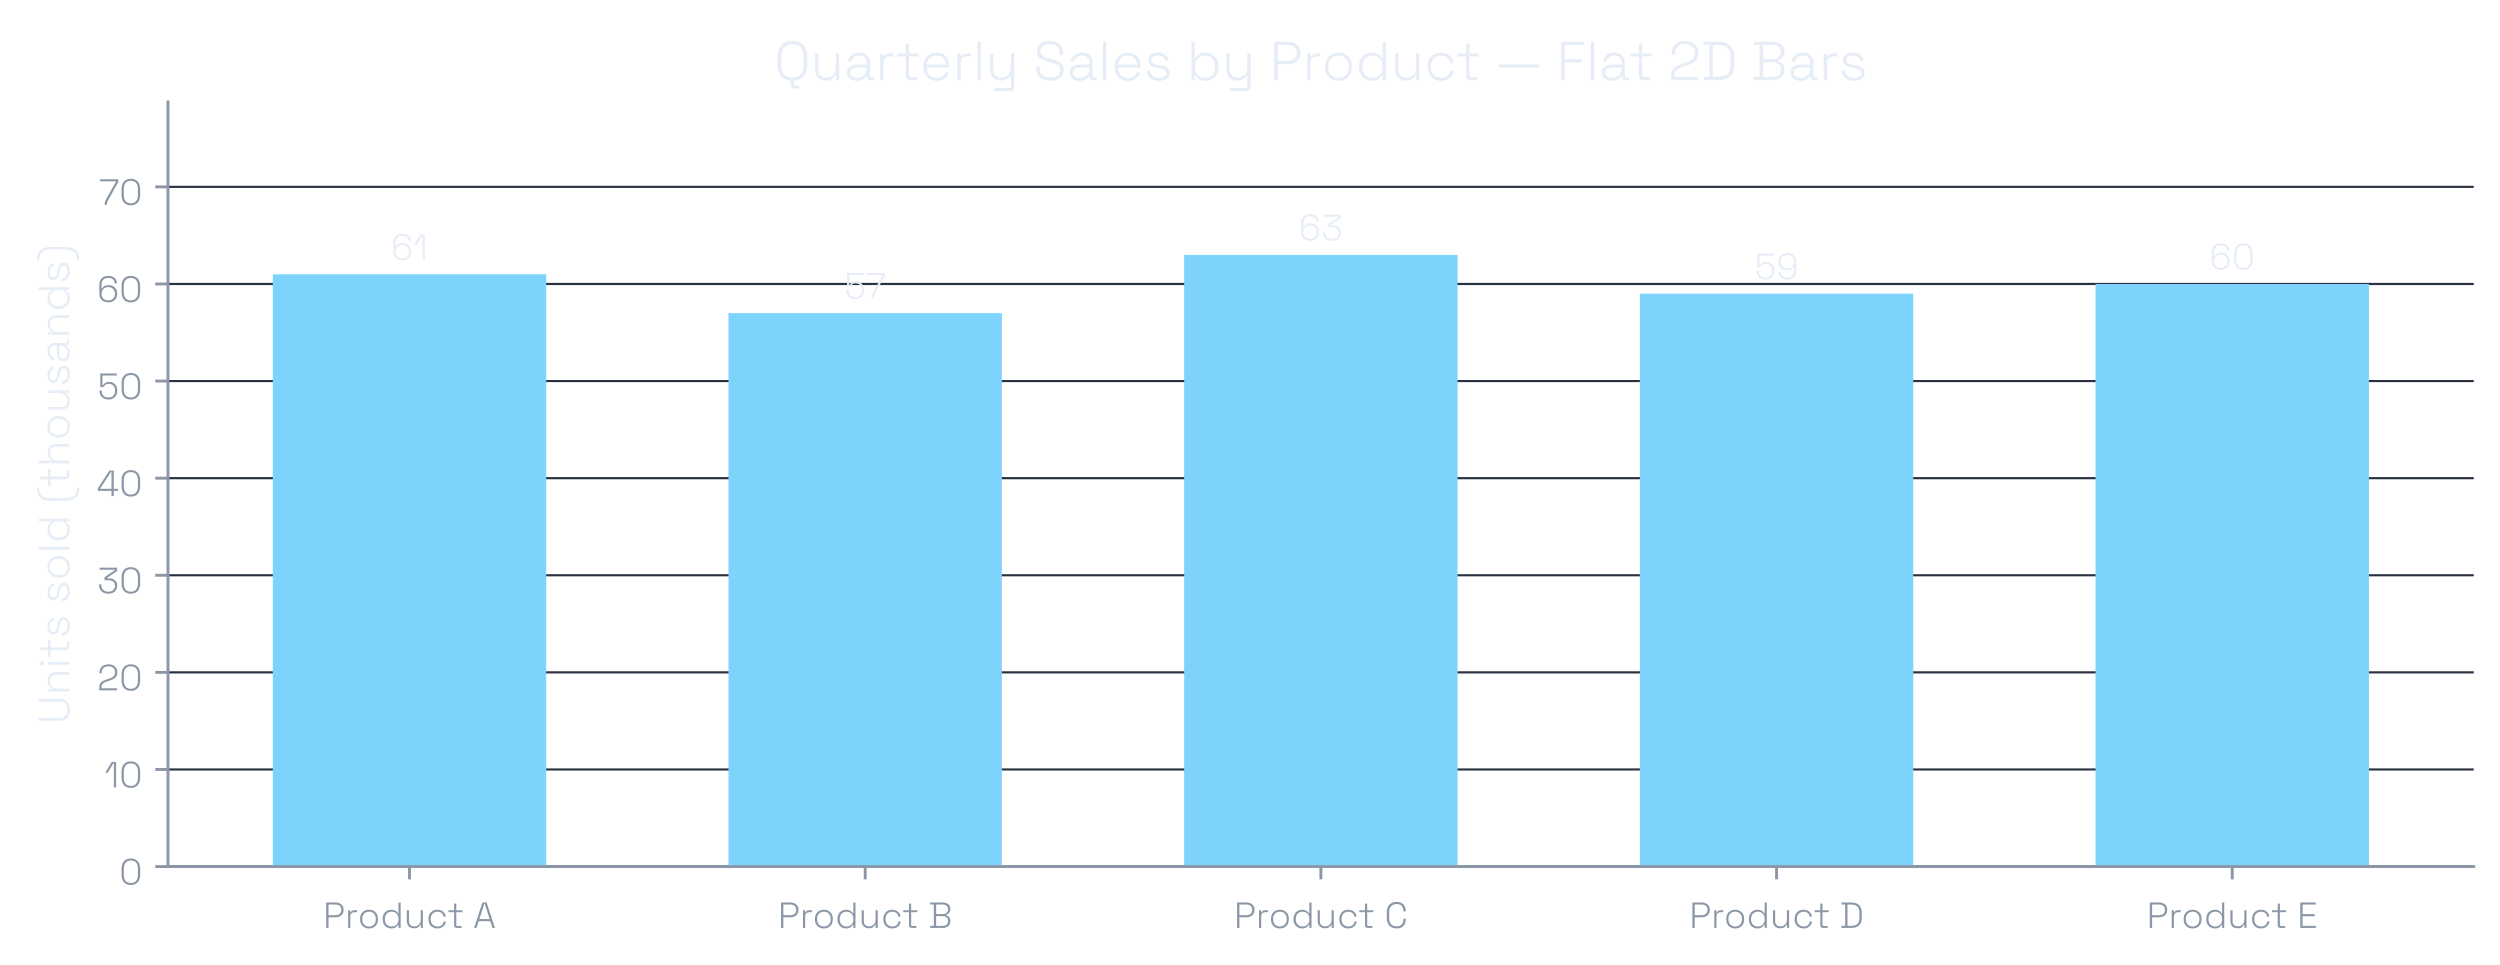
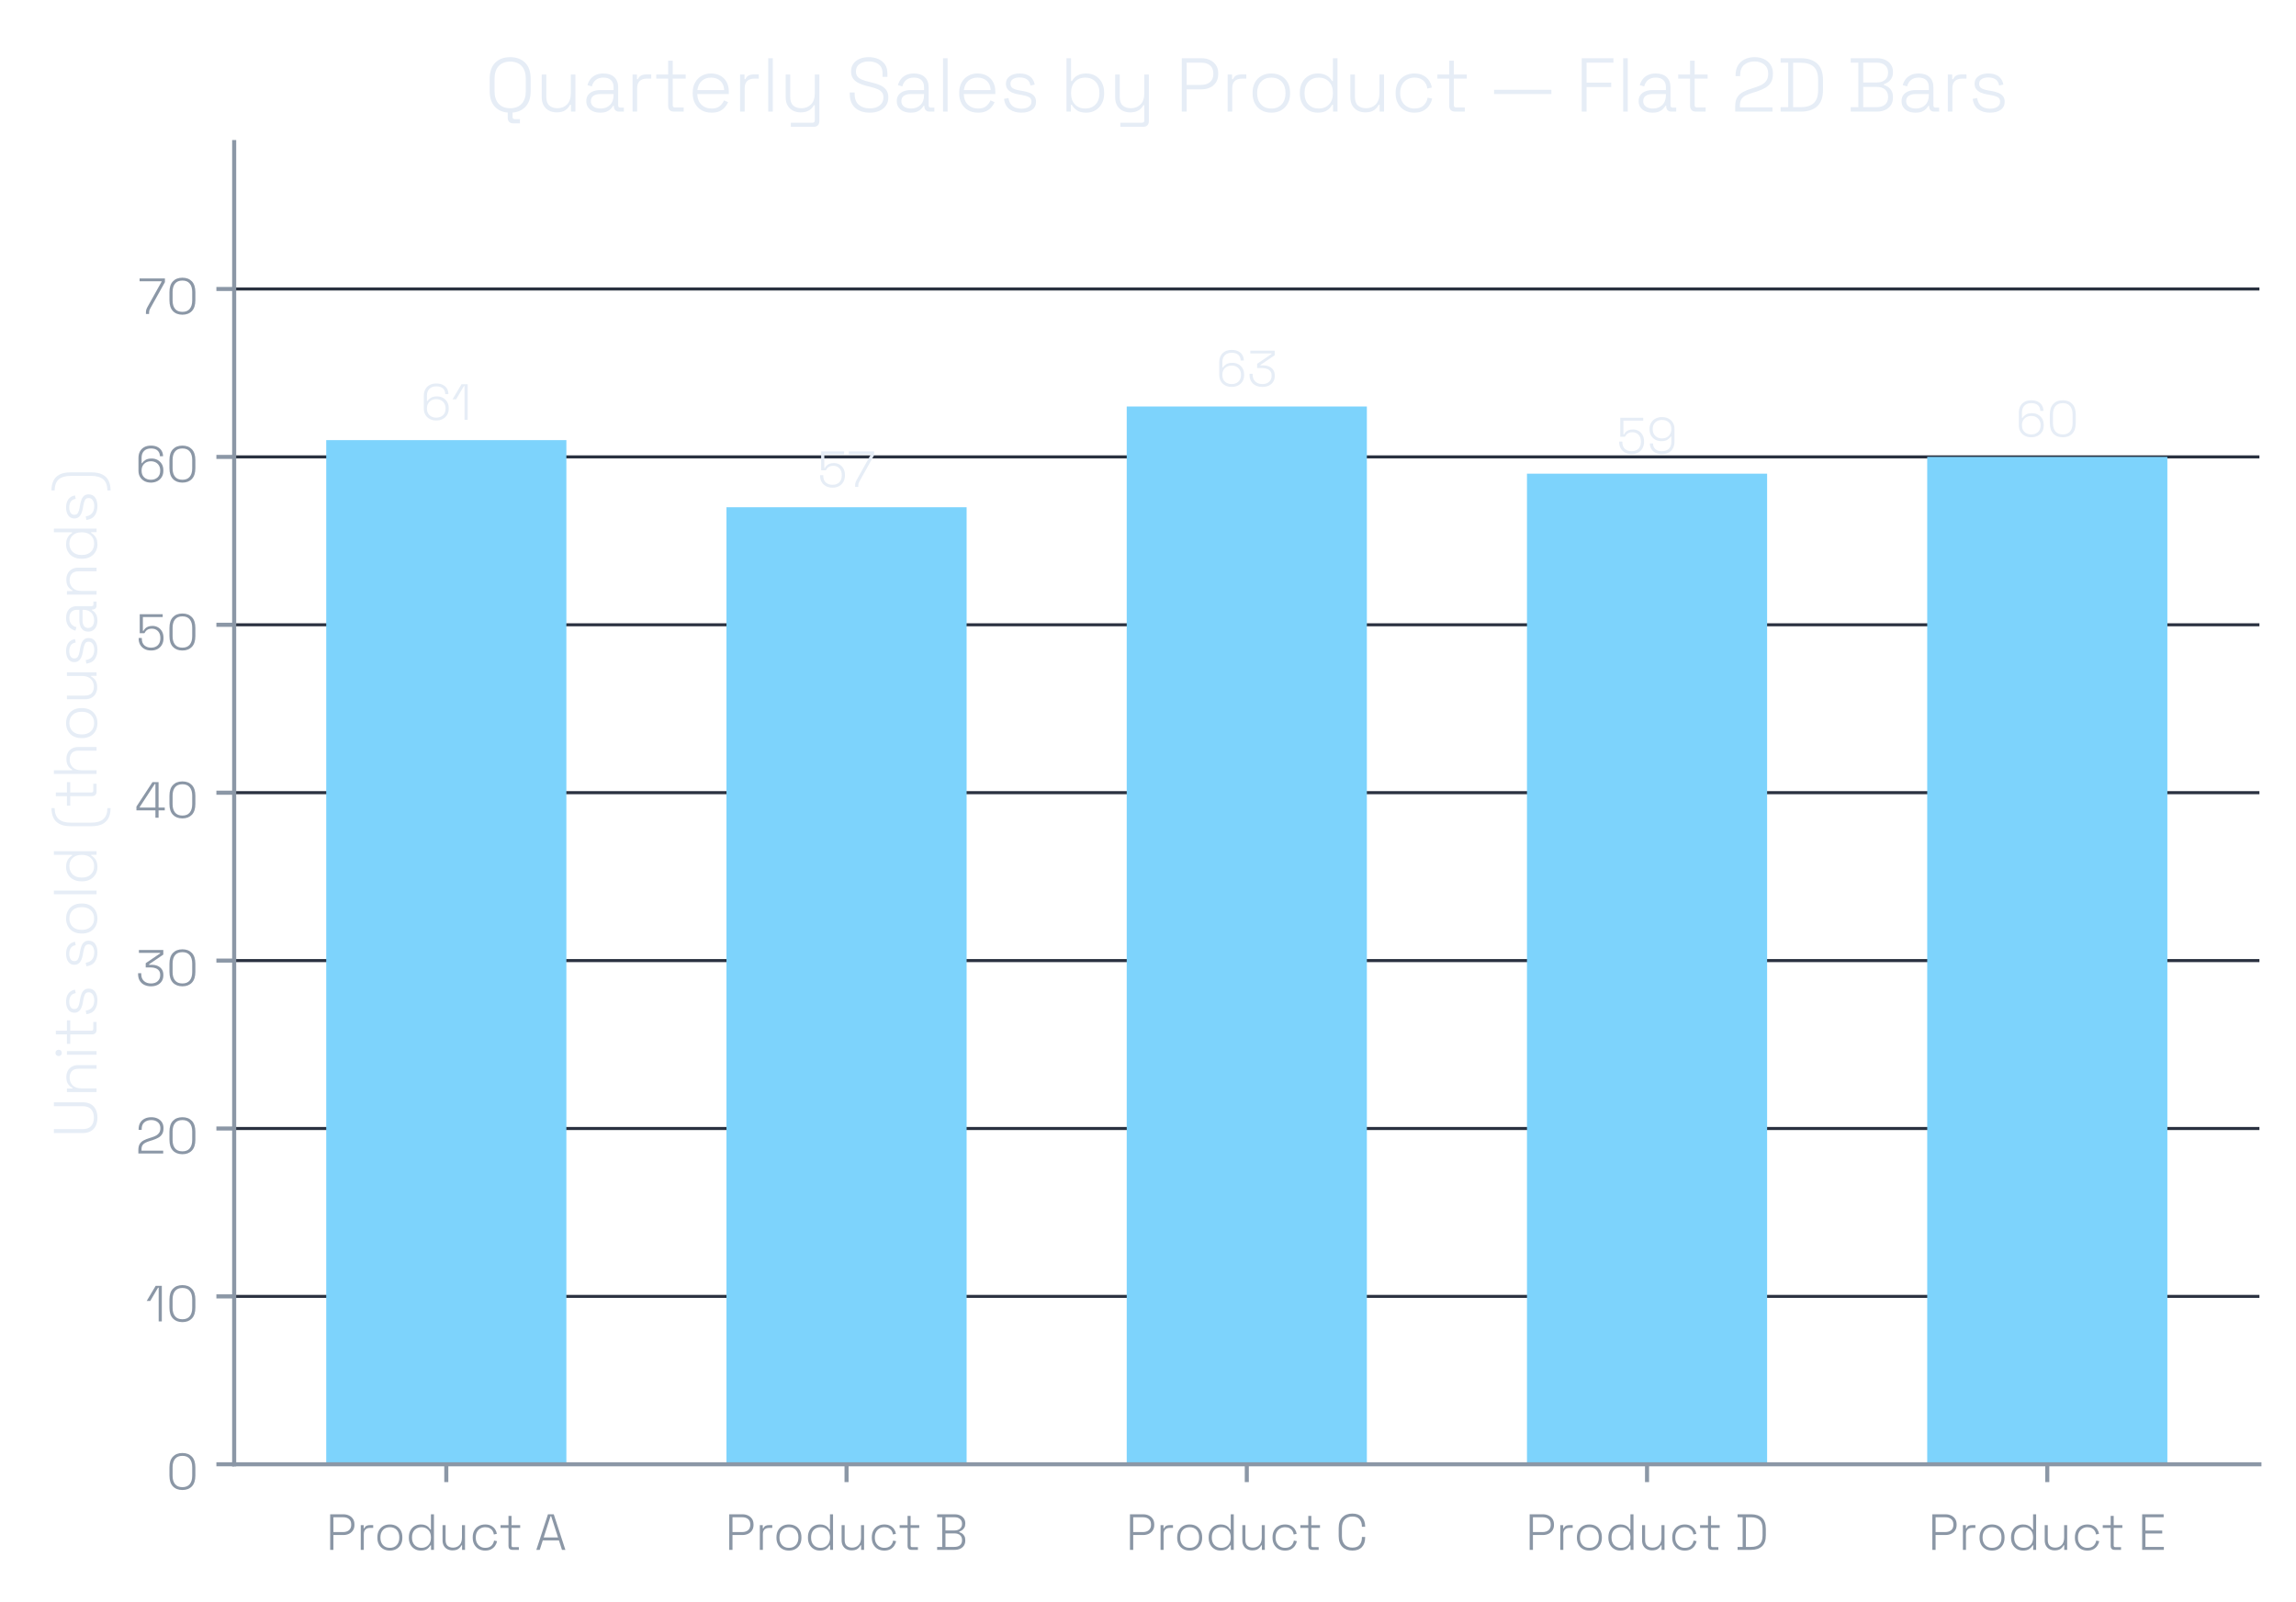
- <svg xmlns="http://www.w3.org/2000/svg" xmlns:xlink="http://www.w3.org/1999/xlink" width="685.92pt" height="264.72pt" viewBox="0 0 685.92 264.72" version="1.1">
+ <svg xmlns="http://www.w3.org/2000/svg" xmlns:xlink="http://www.w3.org/1999/xlink" width="451.92pt" height="315.12pt" viewBox="0 0 451.92 315.12" version="1.1">
  <defs>
    <style type="text/css">*{stroke-linejoin: round; stroke-linecap: butt}</style>
  </defs>
  <g id="figure_1">
    <g id="patch_1">
-       <path d="M 0 264.72  L 685.92 264.72  L 685.92 0  L 0 0  L 0 264.72  z " style="fill: none" />
+       <path d="M 0 315.12  L 451.92 315.12  L 451.92 0  L 0 0  L 0 315.12  z " style="fill: none" />
    </g>
    <g id="axes_1">
      <g id="patch_2">
-         <path d="M 46.092 237.76  L 678.72 237.76  L 678.72 27.96  L 46.092 27.96  L 46.092 237.76  z " style="fill: none" />
+         <path d="M 46.092 288.16  L 444.72 288.16  L 444.72 27.96  L 46.092 27.96  L 46.092 288.16  z " style="fill: none" />
      </g>
      <g id="matplotlib.axis_1">
        <g id="xtick_1">
          <g id="line2d_1">
            <defs>
              <path id="madc9e67ae6" d="M 0 0  L 0 3.5  " style="stroke: #8b97a6; stroke-width: 0.8" />
            </defs>
            <g>
-               <use xlink:href="#madc9e67ae6" x="112.355" y="237.76" style="fill: #8b97a6; stroke: #8b97a6; stroke-width: 0.8" />
+               <use xlink:href="#madc9e67ae6" x="87.845" y="288.16" style="fill: #8b97a6; stroke: #8b97a6; stroke-width: 0.8" />
            </g>
          </g>
          <g id="text_1">
-             <g style="fill: #8b97a6" transform="translate(88.63555 254.5995) scale(0.1 -0.1)">
+             <g style="fill: #8b97a6" transform="translate(64.12566 304.9995) scale(0.1 -0.1)">
              <defs>
                <path id="SpaceGrotesk-Light-13" d="M 550 0  L 550 4480  L 2208 4480  Q 2605 4480 2921 4329  Q 3238 4179 3424 3897  Q 3610 3616 3610 3213  L 3610 3136  Q 3610 2733 3421 2448  Q 3232 2163 2915 2016  Q 2598 1869 2208 1869  L 960 1869  L 960 0  L 550 0  z M 960 2240  L 2163 2240  Q 2643 2240 2921 2477  Q 3200 2714 3200 3142  L 3200 3206  Q 3200 3642 2928 3875  Q 2656 4109 2163 4109  L 960 4109  L 960 2240  z " transform="scale(0.015625)" />
                <path id="SpaceGrotesk-Light-2f" d="M 563 0  L 563 3110  L 934 3110  L 934 2720  L 1011 2720  Q 1101 2931 1277 3027  Q 1453 3123 1766 3123  L 2131 3123  L 2131 2765  L 1722 2765  Q 1370 2765 1158 2566  Q 947 2368 947 1946  L 947 0  L 563 0  z " transform="scale(0.015625)" />
                <path id="SpaceGrotesk-Light-2c" d="M 1984 -90  Q 1510 -90 1155 112  Q 800 314 605 675  Q 410 1037 410 1517  L 410 1594  Q 410 2074 605 2435  Q 800 2797 1155 2998  Q 1510 3200 1984 3200  Q 2458 3200 2813 2998  Q 3168 2797 3363 2435  Q 3558 2074 3558 1594  L 3558 1517  Q 3558 1037 3363 675  Q 3168 314 2813 112  Q 2458 -90 1984 -90  z M 1984 256  Q 2534 256 2854 605  Q 3174 954 3174 1530  L 3174 1581  Q 3174 2157 2854 2505  Q 2534 2854 1984 2854  Q 1440 2854 1117 2505  Q 794 2157 794 1581  L 794 1530  Q 794 954 1117 605  Q 1440 256 1984 256  z " transform="scale(0.015625)" />
                <path id="SpaceGrotesk-Light-21" d="M 1907 -90  Q 1491 -90 1152 105  Q 813 301 611 662  Q 410 1024 410 1517  L 410 1594  Q 410 2086 608 2448  Q 806 2810 1148 3005  Q 1491 3200 1907 3200  Q 2253 3200 2489 3107  Q 2726 3014 2876 2870  Q 3027 2726 3110 2566  L 3187 2566  L 3187 4480  L 3571 4480  L 3571 0  L 3200 0  L 3200 570  L 3123 570  Q 2989 314 2704 112  Q 2419 -90 1907 -90  z M 1997 256  Q 2528 256 2857 595  Q 3187 934 3187 1530  L 3187 1581  Q 3187 2176 2857 2515  Q 2528 2854 1997 2854  Q 1472 2854 1139 2515  Q 806 2176 806 1581  L 806 1530  Q 806 934 1139 595  Q 1472 256 1997 256  z " transform="scale(0.015625)" />
                <path id="SpaceGrotesk-Light-32" d="M 1760 -64  Q 1427 -64 1142 77  Q 858 218 688 502  Q 518 787 518 1216  L 518 3110  L 902 3110  L 902 1242  Q 902 736 1158 509  Q 1414 282 1843 282  Q 2323 282 2643 598  Q 2963 915 2963 1555  L 2963 3110  L 3347 3110  L 3347 0  L 2976 0  L 2976 576  L 2899 576  Q 2784 326 2521 131  Q 2259 -64 1760 -64  z " transform="scale(0.015625)" />
                <path id="SpaceGrotesk-Light-20" d="M 1984 -90  Q 1530 -90 1174 105  Q 819 301 614 665  Q 410 1030 410 1523  L 410 1587  Q 410 2086 614 2448  Q 819 2810 1174 3005  Q 1530 3200 1984 3200  Q 2432 3200 2742 3030  Q 3053 2861 3229 2589  Q 3405 2317 3450 2016  L 3072 1939  Q 3040 2189 2912 2397  Q 2784 2605 2553 2729  Q 2323 2854 1984 2854  Q 1645 2854 1376 2697  Q 1107 2541 950 2256  Q 794 1971 794 1581  L 794 1530  Q 794 1139 950 854  Q 1107 570 1376 413  Q 1645 256 1984 256  Q 2496 256 2765 521  Q 3034 787 3098 1171  L 3475 1094  Q 3418 794 3235 522  Q 3053 250 2742 80  Q 2432 -90 1984 -90  z " transform="scale(0.015625)" />
                <path id="SpaceGrotesk-Light-31" d="M 1690 0  Q 1440 0 1315 128  Q 1190 256 1190 486  L 1190 2765  L 192 2765  L 192 3110  L 1190 3110  L 1190 4275  L 1574 4275  L 1574 3110  L 2662 3110  L 2662 2765  L 1574 2765  L 1574 538  Q 1574 346 1766 346  L 2496 346  L 2496 0  L 1690 0  z " transform="scale(0.015625)" />
                <path id="SpaceGrotesk-Light-3" transform="scale(0.015625)" />
                <path id="SpaceGrotesk-Light-4" d="M 179 0  L 1645 4480  L 2374 4480  L 3840 0  L 3411 0  L 3027 1190  L 992 1190  L 608 0  L 179 0  z M 1107 1562  L 2912 1562  L 2048 4237  L 1971 4237  L 1107 1562  z " transform="scale(0.015625)" />
              </defs>
              <use xlink:href="#SpaceGrotesk-Light-13" />
              <use xlink:href="#SpaceGrotesk-Light-2f" transform="translate(60 0)" />
              <use xlink:href="#SpaceGrotesk-Light-2c" transform="translate(95.10938 0)" />
              <use xlink:href="#SpaceGrotesk-Light-21" transform="translate(157.1094 0)" />
              <use xlink:href="#SpaceGrotesk-Light-32" transform="translate(221.7031 0)" />
              <use xlink:href="#SpaceGrotesk-Light-20" transform="translate(282.7969 0)" />
              <use xlink:href="#SpaceGrotesk-Light-31" transform="translate(341 0)" />
              <use xlink:href="#SpaceGrotesk-Light-3" transform="translate(387.2031 0)" />
              <use xlink:href="#SpaceGrotesk-Light-4" transform="translate(411.5938 0)" />
            </g>
          </g>
        </g>
        <g id="xtick_2">
          <g id="line2d_2">
            <g>
-               <use xlink:href="#madc9e67ae6" x="237.38" y="237.76" style="fill: #8b97a6; stroke: #8b97a6; stroke-width: 0.8" />
+               <use xlink:href="#madc9e67ae6" x="166.625" y="288.16" style="fill: #8b97a6; stroke: #8b97a6; stroke-width: 0.8" />
            </g>
          </g>
          <g id="text_2">
-             <g style="fill: #8b97a6" transform="translate(213.4303 254.5995) scale(0.1 -0.1)">
+             <g style="fill: #8b97a6" transform="translate(142.6754 304.9995) scale(0.1 -0.1)">
              <defs>
                <path id="SpaceGrotesk-Light-5" d="M 307 0  L 307 371  L 947 371  L 947 4109  L 307 4109  L 307 4480  L 2528 4480  Q 2912 4480 3213 4339  Q 3514 4198 3683 3945  Q 3853 3693 3853 3360  L 3853 3309  Q 3853 2995 3731 2790  Q 3610 2586 3437 2470  Q 3264 2355 3098 2304  L 3098 2227  Q 3264 2189 3440 2070  Q 3616 1952 3734 1747  Q 3853 1542 3853 1229  L 3853 1165  Q 3853 800 3677 537  Q 3501 275 3197 137  Q 2893 0 2509 0  L 307 0  z M 1357 371  L 2470 371  Q 2950 371 3196 595  Q 3443 819 3443 1197  L 3443 1248  Q 3443 1626 3196 1850  Q 2950 2074 2470 2074  L 1357 2074  L 1357 371  z M 1357 2445  L 2496 2445  Q 2938 2445 3190 2665  Q 3443 2886 3443 3245  L 3443 3309  Q 3443 3667 3190 3888  Q 2938 4109 2496 4109  L 1357 4109  L 1357 2445  z " transform="scale(0.015625)" />
              </defs>
              <use xlink:href="#SpaceGrotesk-Light-13" />
              <use xlink:href="#SpaceGrotesk-Light-2f" transform="translate(60 0)" />
              <use xlink:href="#SpaceGrotesk-Light-2c" transform="translate(95.10938 0)" />
              <use xlink:href="#SpaceGrotesk-Light-21" transform="translate(157.1094 0)" />
              <use xlink:href="#SpaceGrotesk-Light-32" transform="translate(221.7031 0)" />
              <use xlink:href="#SpaceGrotesk-Light-20" transform="translate(282.7969 0)" />
              <use xlink:href="#SpaceGrotesk-Light-31" transform="translate(341 0)" />
              <use xlink:href="#SpaceGrotesk-Light-3" transform="translate(387.2031 0)" />
              <use xlink:href="#SpaceGrotesk-Light-5" transform="translate(413 0)" />
            </g>
          </g>
        </g>
        <g id="xtick_3">
          <g id="line2d_3">
            <g>
-               <use xlink:href="#madc9e67ae6" x="362.406" y="237.76" style="fill: #8b97a6; stroke: #8b97a6; stroke-width: 0.8" />
+               <use xlink:href="#madc9e67ae6" x="245.406" y="288.16" style="fill: #8b97a6; stroke: #8b97a6; stroke-width: 0.8" />
            </g>
          </g>
          <g id="text_3">
-             <g style="fill: #8b97a6" transform="translate(338.5509 254.5995) scale(0.1 -0.1)">
+             <g style="fill: #8b97a6" transform="translate(221.5509 304.9995) scale(0.1 -0.1)">
              <defs>
                <path id="SpaceGrotesk-Light-6" d="M 2138 -90  Q 1350 -90 880 374  Q 410 838 410 1734  L 410 2746  Q 410 3642 880 4106  Q 1350 4570 2138 4570  Q 2918 4570 3331 4131  Q 3744 3693 3744 2938  L 3744 2906  L 3334 2906  L 3334 2950  Q 3334 3501 3043 3849  Q 2752 4198 2138 4198  Q 1517 4198 1168 3820  Q 819 3443 819 2758  L 819 1722  Q 819 1037 1168 659  Q 1517 282 2138 282  Q 2752 282 3043 630  Q 3334 979 3334 1530  L 3334 1626  L 3744 1626  L 3744 1542  Q 3744 787 3331 348  Q 2918 -90 2138 -90  z " transform="scale(0.015625)" />
              </defs>
              <use xlink:href="#SpaceGrotesk-Light-13" />
              <use xlink:href="#SpaceGrotesk-Light-2f" transform="translate(60 0)" />
              <use xlink:href="#SpaceGrotesk-Light-2c" transform="translate(95.10938 0)" />
              <use xlink:href="#SpaceGrotesk-Light-21" transform="translate(157.1094 0)" />
              <use xlink:href="#SpaceGrotesk-Light-32" transform="translate(221.7031 0)" />
              <use xlink:href="#SpaceGrotesk-Light-20" transform="translate(282.7969 0)" />
              <use xlink:href="#SpaceGrotesk-Light-31" transform="translate(341 0)" />
              <use xlink:href="#SpaceGrotesk-Light-3" transform="translate(387.2031 0)" />
              <use xlink:href="#SpaceGrotesk-Light-6" transform="translate(413 0)" />
            </g>
          </g>
        </g>
        <g id="xtick_4">
          <g id="line2d_4">
            <g>
-               <use xlink:href="#madc9e67ae6" x="487.431" y="237.76" style="fill: #8b97a6; stroke: #8b97a6; stroke-width: 0.8" />
+               <use xlink:href="#madc9e67ae6" x="324.186" y="288.16" style="fill: #8b97a6; stroke: #8b97a6; stroke-width: 0.8" />
            </g>
          </g>
          <g id="text_4">
-             <g style="fill: #8b97a6" transform="translate(463.4707 254.5995) scale(0.1 -0.1)">
+             <g style="fill: #8b97a6" transform="translate(300.2257 304.9995) scale(0.1 -0.1)">
              <defs>
                <path id="SpaceGrotesk-Light-7" d="M 307 0  L 307 371  L 947 371  L 947 4109  L 307 4109  L 307 4480  L 2010 4480  Q 2886 4480 3376 4035  Q 3866 3590 3866 2650  L 3866 1824  Q 3866 883 3376 441  Q 2886 0 2010 0  L 307 0  z M 1357 371  L 2010 371  Q 2714 371 3085 710  Q 3456 1050 3456 1805  L 3456 2669  Q 3456 3430 3085 3766  Q 2714 4102 2010 4102  L 1357 4102  L 1357 371  z " transform="scale(0.015625)" />
              </defs>
              <use xlink:href="#SpaceGrotesk-Light-13" />
              <use xlink:href="#SpaceGrotesk-Light-2f" transform="translate(60 0)" />
              <use xlink:href="#SpaceGrotesk-Light-2c" transform="translate(95.10938 0)" />
              <use xlink:href="#SpaceGrotesk-Light-21" transform="translate(157.1094 0)" />
              <use xlink:href="#SpaceGrotesk-Light-32" transform="translate(221.7031 0)" />
              <use xlink:href="#SpaceGrotesk-Light-20" transform="translate(282.7969 0)" />
              <use xlink:href="#SpaceGrotesk-Light-31" transform="translate(341 0)" />
              <use xlink:href="#SpaceGrotesk-Light-3" transform="translate(387.2031 0)" />
              <use xlink:href="#SpaceGrotesk-Light-7" transform="translate(413 0)" />
            </g>
          </g>
        </g>
        <g id="xtick_5">
          <g id="line2d_5">
            <g>
-               <use xlink:href="#madc9e67ae6" x="612.456" y="237.76" style="fill: #8b97a6; stroke: #8b97a6; stroke-width: 0.8" />
+               <use xlink:href="#madc9e67ae6" x="402.966" y="288.16" style="fill: #8b97a6; stroke: #8b97a6; stroke-width: 0.8" />
            </g>
          </g>
          <g id="text_5">
-             <g style="fill: #8b97a6" transform="translate(588.971 254.5995) scale(0.1 -0.1)">
+             <g style="fill: #8b97a6" transform="translate(379.4809 304.9995) scale(0.1 -0.1)">
              <defs>
                <path id="SpaceGrotesk-Light-8" d="M 550 0  L 550 4480  L 3258 4480  L 3258 4109  L 960 4109  L 960 2432  L 3078 2432  L 3078 2061  L 960 2061  L 960 371  L 3283 371  L 3283 0  L 550 0  z " transform="scale(0.015625)" />
              </defs>
              <use xlink:href="#SpaceGrotesk-Light-13" />
              <use xlink:href="#SpaceGrotesk-Light-2f" transform="translate(60 0)" />
              <use xlink:href="#SpaceGrotesk-Light-2c" transform="translate(95.10938 0)" />
              <use xlink:href="#SpaceGrotesk-Light-21" transform="translate(157.1094 0)" />
              <use xlink:href="#SpaceGrotesk-Light-32" transform="translate(221.7031 0)" />
              <use xlink:href="#SpaceGrotesk-Light-20" transform="translate(282.7969 0)" />
              <use xlink:href="#SpaceGrotesk-Light-31" transform="translate(341 0)" />
              <use xlink:href="#SpaceGrotesk-Light-3" transform="translate(387.2031 0)" />
              <use xlink:href="#SpaceGrotesk-Light-8" transform="translate(413 0)" />
            </g>
          </g>
        </g>
      </g>
      <g id="matplotlib.axis_2">
        <g id="ytick_1">
          <g id="line2d_6">
-             <path d="M 46.092 237.76  L 678.72 237.76  " clip-path="url(#p45c4383ffb)" style="fill: none; stroke: #2a3140; stroke-width: 0.6; stroke-linecap: square" />
+             <path d="M 46.092 288.16  L 444.72 288.16  " clip-path="url(#p4ec66f8f0c)" style="fill: none; stroke: #2a3140; stroke-width: 0.6; stroke-linecap: square" />
          </g>
          <g id="line2d_7">
            <defs>
              <path id="m5a9361fdca" d="M 0 0  L -3.5 0  " style="stroke: #8b97a6; stroke-width: 0.8" />
            </defs>
            <g>
-               <use xlink:href="#m5a9361fdca" x="46.092" y="237.76" style="fill: #8b97a6; stroke: #8b97a6; stroke-width: 0.8" />
+               <use xlink:href="#m5a9361fdca" x="46.092" y="288.16" style="fill: #8b97a6; stroke: #8b97a6; stroke-width: 0.8" />
            </g>
          </g>
          <g id="text_6">
-             <g style="fill: #8b97a6" transform="translate(32.712 242.6795) scale(0.1 -0.1)">
+             <g style="fill: #8b97a6" transform="translate(32.712 293.0795) scale(0.1 -0.1)">
              <defs>
                <path id="SpaceGrotesk-Light-38" d="M 2042 -90  Q 1286 -90 848 368  Q 410 826 410 1728  L 410 2752  Q 410 3654 848 4112  Q 1286 4570 2042 4570  Q 2797 4570 3235 4112  Q 3674 3654 3674 2752  L 3674 1728  Q 3674 826 3235 368  Q 2797 -90 2042 -90  z M 2042 269  Q 2656 269 2966 649  Q 3277 1030 3277 1702  L 3277 2778  Q 3277 3450 2966 3830  Q 2656 4211 2042 4211  Q 1427 4211 1116 3830  Q 806 3450 806 2778  L 806 1702  Q 806 1030 1116 649  Q 1427 269 2042 269  z " transform="scale(0.015625)" />
              </defs>
              <use xlink:href="#SpaceGrotesk-Light-38" />
            </g>
          </g>
        </g>
        <g id="ytick_2">
          <g id="line2d_8">
-             <path d="M 46.092 211.118  L 678.72 211.118  " clip-path="url(#p45c4383ffb)" style="fill: none; stroke: #2a3140; stroke-width: 0.6; stroke-linecap: square" />
+             <path d="M 46.092 255.118  L 444.72 255.118  " clip-path="url(#p4ec66f8f0c)" style="fill: none; stroke: #2a3140; stroke-width: 0.6; stroke-linecap: square" />
          </g>
          <g id="line2d_9">
            <g>
-               <use xlink:href="#m5a9361fdca" x="46.092" y="211.118" style="fill: #8b97a6; stroke: #8b97a6; stroke-width: 0.8" />
+               <use xlink:href="#m5a9361fdca" x="46.092" y="255.118" style="fill: #8b97a6; stroke: #8b97a6; stroke-width: 0.8" />
            </g>
          </g>
          <g id="text_7">
-             <g style="fill: #8b97a6" transform="translate(28.67138 216.0383) scale(0.1 -0.1)">
+             <g style="fill: #8b97a6" transform="translate(28.67138 260.0383) scale(0.1 -0.1)">
              <defs>
                <path id="SpaceGrotesk-Light-39" d="M 1638 0  L 1638 4237  L 1555 4237  L 576 2573  L 128 2573  L 1261 4480  L 2035 4480  L 2035 0  L 1638 0  z " transform="scale(0.015625)" />
              </defs>
              <use xlink:href="#SpaceGrotesk-Light-39" />
              <use xlink:href="#SpaceGrotesk-Light-38" transform="translate(40.40625 0)" />
            </g>
          </g>
        </g>
        <g id="ytick_3">
          <g id="line2d_10">
-             <path d="M 46.092 184.477  L 678.72 184.477  " clip-path="url(#p45c4383ffb)" style="fill: none; stroke: #2a3140; stroke-width: 0.6; stroke-linecap: square" />
+             <path d="M 46.092 222.077  L 444.72 222.077  " clip-path="url(#p4ec66f8f0c)" style="fill: none; stroke: #2a3140; stroke-width: 0.6; stroke-linecap: square" />
          </g>
          <g id="line2d_11">
            <g>
-               <use xlink:href="#m5a9361fdca" x="46.092" y="184.477" style="fill: #8b97a6; stroke: #8b97a6; stroke-width: 0.8" />
+               <use xlink:href="#m5a9361fdca" x="46.092" y="222.077" style="fill: #8b97a6; stroke: #8b97a6; stroke-width: 0.8" />
            </g>
          </g>
          <g id="text_8">
-             <g style="fill: #8b97a6" transform="translate(26.65263 189.3971) scale(0.1 -0.1)">
+             <g style="fill: #8b97a6" transform="translate(26.65263 226.9971) scale(0.1 -0.1)">
              <defs>
                <path id="SpaceGrotesk-Light-3a" d="M 371 0  L 371 442  Q 371 922 544 1200  Q 717 1478 1027 1644  Q 1338 1811 1760 1939  L 2080 2042  Q 2394 2138 2634 2275  Q 2874 2413 3008 2630  Q 3142 2848 3142 3181  L 3142 3206  Q 3142 3674 2819 3942  Q 2496 4211 1997 4211  Q 1466 4211 1126 3926  Q 787 3642 787 3059  L 787 2976  L 403 2976  L 403 3059  Q 403 3546 608 3882  Q 813 4218 1174 4394  Q 1536 4570 1997 4570  Q 2458 4570 2806 4400  Q 3155 4230 3347 3926  Q 3539 3622 3539 3219  L 3539 3162  Q 3539 2726 3369 2448  Q 3200 2170 2893 1994  Q 2586 1818 2170 1683  L 1850 1587  Q 1504 1478 1264 1360  Q 1024 1242 896 1046  Q 768 851 768 506  L 768 358  L 3501 358  L 3501 0  L 371 0  z " transform="scale(0.015625)" />
              </defs>
              <use xlink:href="#SpaceGrotesk-Light-3a" />
              <use xlink:href="#SpaceGrotesk-Light-38" transform="translate(60.59375 0)" />
            </g>
          </g>
        </g>
        <g id="ytick_4">
          <g id="line2d_12">
-             <path d="M 46.092 157.836  L 678.72 157.836  " clip-path="url(#p45c4383ffb)" style="fill: none; stroke: #2a3140; stroke-width: 0.6; stroke-linecap: square" />
+             <path d="M 46.092 189.036  L 444.72 189.036  " clip-path="url(#p4ec66f8f0c)" style="fill: none; stroke: #2a3140; stroke-width: 0.6; stroke-linecap: square" />
          </g>
          <g id="line2d_13">
            <g>
-               <use xlink:href="#m5a9361fdca" x="46.092" y="157.836" style="fill: #8b97a6; stroke: #8b97a6; stroke-width: 0.8" />
+               <use xlink:href="#m5a9361fdca" x="46.092" y="189.036" style="fill: #8b97a6; stroke: #8b97a6; stroke-width: 0.8" />
            </g>
          </g>
          <g id="text_9">
-             <g style="fill: #8b97a6" transform="translate(26.68231 162.7559) scale(0.1 -0.1)">
+             <g style="fill: #8b97a6" transform="translate(26.68231 193.9559) scale(0.1 -0.1)">
              <defs>
                <path id="SpaceGrotesk-Light-3b" d="M 1939 -90  Q 1472 -90 1104 89  Q 736 269 528 611  Q 320 954 320 1440  L 320 1562  L 717 1562  L 717 1434  Q 717 890 1056 579  Q 1395 269 1939 269  Q 2490 269 2797 563  Q 3104 858 3104 1306  L 3104 1344  Q 3104 1677 2947 1881  Q 2790 2086 2524 2185  Q 2259 2285 1939 2285  L 1280 2285  L 1280 2822  L 3098 4058  L 3098 4122  L 422 4122  L 422 4480  L 3494 4480  L 3494 3904  L 1696 2682  L 1696 2618  L 2048 2618  Q 2464 2618 2790 2474  Q 3117 2330 3309 2051  Q 3501 1773 3501 1357  L 3501 1293  Q 3501 877 3309 566  Q 3117 256 2765 83  Q 2413 -90 1939 -90  z " transform="scale(0.015625)" />
              </defs>
              <use xlink:href="#SpaceGrotesk-Light-3b" />
              <use xlink:href="#SpaceGrotesk-Light-38" transform="translate(60.29688 0)" />
            </g>
          </g>
        </g>
        <g id="ytick_5">
          <g id="line2d_14">
-             <path d="M 46.092 131.195  L 678.72 131.195  " clip-path="url(#p45c4383ffb)" style="fill: none; stroke: #2a3140; stroke-width: 0.6; stroke-linecap: square" />
+             <path d="M 46.092 155.995  L 444.72 155.995  " clip-path="url(#p4ec66f8f0c)" style="fill: none; stroke: #2a3140; stroke-width: 0.6; stroke-linecap: square" />
          </g>
          <g id="line2d_15">
            <g>
-               <use xlink:href="#m5a9361fdca" x="46.092" y="131.195" style="fill: #8b97a6; stroke: #8b97a6; stroke-width: 0.8" />
+               <use xlink:href="#m5a9361fdca" x="46.092" y="155.995" style="fill: #8b97a6; stroke: #8b97a6; stroke-width: 0.8" />
            </g>
          </g>
          <g id="text_10">
-             <g style="fill: #8b97a6" transform="translate(26.512 136.1147) scale(0.1 -0.1)">
+             <g style="fill: #8b97a6" transform="translate(26.512 160.9147) scale(0.1 -0.1)">
              <defs>
                <path id="SpaceGrotesk-Light-3c" d="M 2611 0  L 2611 922  L 218 922  L 218 1395  L 2240 4480  L 3008 4480  L 3008 1280  L 3789 1280  L 3789 922  L 3008 922  L 3008 0  L 2611 0  z M 634 1280  L 2611 1280  L 2611 4250  L 2534 4250  L 634 1344  L 634 1280  z " transform="scale(0.015625)" />
              </defs>
              <use xlink:href="#SpaceGrotesk-Light-3c" />
              <use xlink:href="#SpaceGrotesk-Light-38" transform="translate(62 0)" />
            </g>
          </g>
        </g>
        <g id="ytick_6">
          <g id="line2d_16">
-             <path d="M 46.092 104.553  L 678.72 104.553  " clip-path="url(#p45c4383ffb)" style="fill: none; stroke: #2a3140; stroke-width: 0.6; stroke-linecap: square" />
+             <path d="M 46.092 122.953  L 444.72 122.953  " clip-path="url(#p4ec66f8f0c)" style="fill: none; stroke: #2a3140; stroke-width: 0.6; stroke-linecap: square" />
          </g>
          <g id="line2d_17">
            <g>
-               <use xlink:href="#m5a9361fdca" x="46.092" y="104.553" style="fill: #8b97a6; stroke: #8b97a6; stroke-width: 0.8" />
+               <use xlink:href="#m5a9361fdca" x="46.092" y="122.953" style="fill: #8b97a6; stroke: #8b97a6; stroke-width: 0.8" />
            </g>
          </g>
          <g id="text_11">
-             <g style="fill: #8b97a6" transform="translate(26.73231 109.4735) scale(0.1 -0.1)">
+             <g style="fill: #8b97a6" transform="translate(26.73231 127.8735) scale(0.1 -0.1)">
              <defs>
                <path id="SpaceGrotesk-Light-3d" d="M 1926 -90  Q 1453 -90 1101 99  Q 749 288 553 624  Q 358 960 358 1402  L 358 1485  L 755 1485  L 755 1421  Q 755 845 1081 557  Q 1408 269 1920 269  Q 2470 269 2780 582  Q 3091 896 3091 1453  L 3091 1504  Q 3091 2035 2793 2348  Q 2496 2662 2010 2662  Q 1728 2662 1542 2569  Q 1357 2477 1251 2345  Q 1146 2214 1082 2093  L 493 2093  L 493 4480  L 3386 4480  L 3386 4122  L 890 4122  L 890 2387  L 966 2387  Q 1037 2534 1171 2675  Q 1306 2816 1533 2912  Q 1760 3008 2099 3008  Q 2490 3008 2803 2825  Q 3117 2643 3302 2307  Q 3488 1971 3488 1510  L 3488 1446  Q 3488 998 3299 652  Q 3110 307 2761 108  Q 2413 -90 1926 -90  z " transform="scale(0.015625)" />
              </defs>
              <use xlink:href="#SpaceGrotesk-Light-3d" />
              <use xlink:href="#SpaceGrotesk-Light-38" transform="translate(59.79688 0)" />
            </g>
          </g>
        </g>
        <g id="ytick_7">
          <g id="line2d_18">
-             <path d="M 46.092 77.912  L 678.72 77.912  " clip-path="url(#p45c4383ffb)" style="fill: none; stroke: #2a3140; stroke-width: 0.6; stroke-linecap: square" />
+             <path d="M 46.092 89.912  L 444.72 89.912  " clip-path="url(#p4ec66f8f0c)" style="fill: none; stroke: #2a3140; stroke-width: 0.6; stroke-linecap: square" />
          </g>
          <g id="line2d_19">
            <g>
-               <use xlink:href="#m5a9361fdca" x="46.092" y="77.912" style="fill: #8b97a6; stroke: #8b97a6; stroke-width: 0.8" />
+               <use xlink:href="#m5a9361fdca" x="46.092" y="89.912" style="fill: #8b97a6; stroke: #8b97a6; stroke-width: 0.8" />
            </g>
          </g>
          <g id="text_12">
-             <g style="fill: #8b97a6" transform="translate(26.612 82.83227) scale(0.1 -0.1)">
+             <g style="fill: #8b97a6" transform="translate(26.612 94.83227) scale(0.1 -0.1)">
              <defs>
                <path id="SpaceGrotesk-Light-3e" d="M 1978 -90  Q 1536 -90 1181 89  Q 826 269 618 608  Q 410 947 410 1421  L 410 3002  Q 410 3488 598 3837  Q 787 4186 1139 4378  Q 1491 4570 1990 4570  Q 2483 4570 2822 4390  Q 3162 4211 3334 3910  Q 3507 3610 3507 3232  L 3110 3232  Q 3110 3674 2825 3942  Q 2541 4211 1990 4211  Q 1427 4211 1116 3900  Q 806 3590 806 3046  L 806 2362  L 883 2362  Q 1005 2579 1289 2761  Q 1574 2944 2074 2944  Q 2490 2944 2822 2761  Q 3155 2579 3350 2249  Q 3546 1920 3546 1466  L 3546 1389  Q 3546 934 3338 601  Q 3130 269 2774 89  Q 2419 -90 1978 -90  z M 1978 269  Q 2496 269 2822 569  Q 3149 870 3149 1395  L 3149 1446  Q 3149 1798 2998 2054  Q 2848 2310 2585 2454  Q 2323 2598 1978 2598  Q 1632 2598 1369 2454  Q 1107 2310 956 2054  Q 806 1798 806 1446  L 806 1395  Q 806 870 1132 569  Q 1459 269 1978 269  z " transform="scale(0.015625)" />
              </defs>
              <use xlink:href="#SpaceGrotesk-Light-3e" />
              <use xlink:href="#SpaceGrotesk-Light-38" transform="translate(61 0)" />
            </g>
          </g>
        </g>
        <g id="ytick_8">
          <g id="line2d_20">
-             <path d="M 46.092 51.271  L 678.72 51.271  " clip-path="url(#p45c4383ffb)" style="fill: none; stroke: #2a3140; stroke-width: 0.6; stroke-linecap: square" />
+             <path d="M 46.092 56.871  L 444.72 56.871  " clip-path="url(#p4ec66f8f0c)" style="fill: none; stroke: #2a3140; stroke-width: 0.6; stroke-linecap: square" />
          </g>
          <g id="line2d_21">
            <g>
-               <use xlink:href="#m5a9361fdca" x="46.092" y="51.271" style="fill: #8b97a6; stroke: #8b97a6; stroke-width: 0.8" />
+               <use xlink:href="#m5a9361fdca" x="46.092" y="56.871" style="fill: #8b97a6; stroke: #8b97a6; stroke-width: 0.8" />
            </g>
          </g>
          <g id="text_13">
-             <g style="fill: #8b97a6" transform="translate(27.12294 56.19106) scale(0.1 -0.1)">
+             <g style="fill: #8b97a6" transform="translate(27.12294 61.79106) scale(0.1 -0.1)">
              <defs>
                <path id="SpaceGrotesk-Light-3f" d="M 1024 0  L 1024 154  Q 1024 371 1062 515  Q 1101 659 1210 864  L 2995 4064  L 2995 4122  L 224 4122  L 224 4480  L 3418 4480  L 3418 4013  L 1549 659  Q 1478 531 1449 425  Q 1421 320 1421 154  L 1421 0  L 1024 0  z " transform="scale(0.015625)" />
              </defs>
              <use xlink:href="#SpaceGrotesk-Light-3f" />
              <use xlink:href="#SpaceGrotesk-Light-38" transform="translate(55.89062 0)" />
            </g>
          </g>
        </g>
        <g id="text_14">
-           <g style="fill: #e6edf6" transform="translate(19.008 198.7313) rotate(-90) scale(0.12 -0.12)">
+           <g style="fill: #e6edf6" transform="translate(19.008 223.9313) rotate(-90) scale(0.12 -0.12)">
            <defs>
              <path id="SpaceGrotesk-Light-18" d="M 2125 -90  Q 1645 -90 1283 80  Q 922 250 717 595  Q 512 941 512 1466  L 512 4480  L 922 4480  L 922 1466  Q 922 864 1238 573  Q 1555 282 2125 282  Q 2694 282 3011 573  Q 3328 864 3328 1466  L 3328 4480  L 3738 4480  L 3738 1466  Q 3738 941 3536 595  Q 3334 250 2969 80  Q 2605 -90 2125 -90  z " transform="scale(0.015625)" />
              <path id="SpaceGrotesk-Light-2b" d="M 563 0  L 563 3110  L 934 3110  L 934 2534  L 1011 2534  Q 1126 2784 1388 2979  Q 1651 3174 2150 3174  Q 2490 3174 2771 3033  Q 3053 2893 3222 2608  Q 3392 2323 3392 1894  L 3392 0  L 3008 0  L 3008 1869  Q 3008 2381 2752 2605  Q 2496 2829 2067 2829  Q 1587 2829 1267 2512  Q 947 2195 947 1555  L 947 0  L 563 0  z " transform="scale(0.015625)" />
              <path id="SpaceGrotesk-Light-26" d="M 563 0  L 563 3110  L 947 3110  L 947 0  L 563 0  z M 755 3648  Q 614 3648 518 3744  Q 422 3840 422 3981  Q 422 4128 518 4221  Q 614 4314 755 4314  Q 902 4314 995 4221  Q 1088 4128 1088 3981  Q 1088 3840 995 3744  Q 902 3648 755 3648  z " transform="scale(0.015625)" />
              <path id="SpaceGrotesk-Light-30" d="M 1798 -90  Q 1235 -90 835 179  Q 435 448 346 1069  L 723 1139  Q 774 800 931 605  Q 1088 410 1315 326  Q 1542 243 1798 243  Q 2182 243 2416 400  Q 2650 557 2650 832  Q 2650 1114 2429 1222  Q 2208 1331 1843 1395  L 1549 1446  Q 1254 1498 1017 1603  Q 781 1709 643 1888  Q 506 2067 506 2336  Q 506 2739 822 2969  Q 1139 3200 1664 3200  Q 2195 3200 2518 2960  Q 2842 2720 2925 2266  L 2566 2189  Q 2502 2560 2262 2713  Q 2022 2867 1664 2867  Q 1312 2867 1101 2732  Q 890 2598 890 2336  Q 890 2080 1082 1961  Q 1274 1843 1606 1786  L 1901 1734  Q 2221 1683 2477 1584  Q 2733 1485 2883 1305  Q 3034 1126 3034 832  Q 3034 390 2701 150  Q 2368 -90 1798 -90  z " transform="scale(0.015625)" />
              <path id="SpaceGrotesk-Light-29" d="M 563 0  L 563 4480  L 947 4480  L 947 0  L 563 0  z " transform="scale(0.015625)" />
              <path id="SpaceGrotesk-Light-46" d="M 2310 -1472  Q 1728 -1472 1302 -1270  Q 877 -1069 643 -624  Q 410 -179 410 538  L 410 2726  Q 410 3450 643 3891  Q 877 4333 1302 4534  Q 1728 4736 2310 4736  L 2310 4403  Q 1517 4390 1149 3971  Q 781 3552 781 2694  L 781 570  Q 781 -282 1149 -704  Q 1517 -1126 2310 -1139  L 2310 -1472  z " transform="scale(0.015625)" />
              <path id="SpaceGrotesk-Light-25" d="M 563 0  L 563 4480  L 947 4480  L 947 2566  L 1024 2566  Q 1101 2720 1238 2857  Q 1376 2995 1597 3081  Q 1818 3168 2150 3168  Q 2490 3168 2771 3027  Q 3053 2886 3222 2604  Q 3392 2323 3392 1894  L 3392 0  L 3008 0  L 3008 1869  Q 3008 2381 2752 2601  Q 2496 2822 2067 2822  Q 1587 2822 1267 2508  Q 947 2195 947 1555  L 947 0  L 563 0  z " transform="scale(0.015625)" />
              <path id="SpaceGrotesk-Light-1e" d="M 1517 -90  Q 1190 -90 924 22  Q 659 134 505 352  Q 352 570 352 877  Q 352 1190 505 1395  Q 659 1600 921 1702  Q 1184 1805 1504 1805  L 2643 1805  L 2643 2054  Q 2643 2432 2425 2643  Q 2208 2854 1792 2854  Q 1382 2854 1142 2652  Q 902 2451 819 2112  L 448 2221  Q 525 2496 691 2717  Q 858 2938 1133 3069  Q 1408 3200 1792 3200  Q 2381 3200 2704 2893  Q 3027 2586 3027 2035  L 3027 525  Q 3027 333 3206 333  L 3507 333  L 3507 0  L 3098 0  Q 2899 0 2784 118  Q 2669 237 2669 442  L 2669 486  L 2605 486  Q 2522 346 2390 211  Q 2259 77 2048 -6  Q 1837 -90 1517 -90  z M 1542 256  Q 2035 256 2339 553  Q 2643 851 2643 1395  L 2643 1472  L 1510 1472  Q 1178 1472 957 1328  Q 736 1184 736 883  Q 736 582 963 419  Q 1190 256 1542 256  z " transform="scale(0.015625)" />
              <path id="SpaceGrotesk-Light-47" d="M 64 -1472  L 64 -1139  Q 864 -1126 1229 -704  Q 1594 -282 1594 570  L 1594 2694  Q 1594 3552 1229 3971  Q 864 4390 64 4403  L 64 4736  Q 646 4736 1072 4534  Q 1498 4333 1731 3891  Q 1965 3450 1965 2726  L 1965 538  Q 1965 -179 1731 -624  Q 1498 -1069 1072 -1270  Q 646 -1472 64 -1472  z " transform="scale(0.015625)" />
            </defs>
            <use xlink:href="#SpaceGrotesk-Light-18" />
            <use xlink:href="#SpaceGrotesk-Light-2b" transform="translate(66.40625 0)" />
            <use xlink:href="#SpaceGrotesk-Light-26" transform="translate(127.6094 0)" />
            <use xlink:href="#SpaceGrotesk-Light-31" transform="translate(151.2031 0)" />
            <use xlink:href="#SpaceGrotesk-Light-30" transform="translate(197.4062 0)" />
            <use xlink:href="#SpaceGrotesk-Light-3" transform="translate(250.2031 0)" />
            <use xlink:href="#SpaceGrotesk-Light-30" transform="translate(276 0)" />
            <use xlink:href="#SpaceGrotesk-Light-2c" transform="translate(328.7969 0)" />
            <use xlink:href="#SpaceGrotesk-Light-29" transform="translate(390.7969 0)" />
            <use xlink:href="#SpaceGrotesk-Light-21" transform="translate(414.3906 0)" />
            <use xlink:href="#SpaceGrotesk-Light-3" transform="translate(478.9844 0)" />
            <use xlink:href="#SpaceGrotesk-Light-46" transform="translate(504.7812 0)" />
            <use xlink:href="#SpaceGrotesk-Light-31" transform="translate(541.875 0)" />
            <use xlink:href="#SpaceGrotesk-Light-25" transform="translate(588.0781 0)" />
            <use xlink:href="#SpaceGrotesk-Light-2c" transform="translate(649.2812 0)" />
            <use xlink:href="#SpaceGrotesk-Light-32" transform="translate(711.2812 0)" />
            <use xlink:href="#SpaceGrotesk-Light-30" transform="translate(772.375 0)" />
            <use xlink:href="#SpaceGrotesk-Light-1e" transform="translate(824.7656 0)" />
            <use xlink:href="#SpaceGrotesk-Light-2b" transform="translate(882.1719 0)" />
            <use xlink:href="#SpaceGrotesk-Light-21" transform="translate(943.375 0)" />
            <use xlink:href="#SpaceGrotesk-Light-30" transform="translate(1007.969 0)" />
            <use xlink:href="#SpaceGrotesk-Light-47" transform="translate(1060.766 0)" />
          </g>
        </g>
      </g>
      <g id="patch_3">
-         <path d="M 74.847 237.76  L 149.863 237.76  L 149.863 75.248  L 74.847 75.248  z " clip-path="url(#p45c4383ffb)" style="fill: #7dd3fc" />
+         <path d="M 64.211 288.16  L 111.479 288.16  L 111.479 86.608  L 64.211 86.608  z " clip-path="url(#p4ec66f8f0c)" style="fill: #7dd3fc" />
      </g>
      <g id="patch_4">
-         <path d="M 199.873 237.76  L 274.888 237.76  L 274.888 85.905  L 199.873 85.905  z " clip-path="url(#p45c4383ffb)" style="fill: #7dd3fc" />
+         <path d="M 142.991 288.16  L 190.259 288.16  L 190.259 99.825  L 142.991 99.825  z " clip-path="url(#p4ec66f8f0c)" style="fill: #7dd3fc" />
      </g>
      <g id="patch_5">
-         <path d="M 324.898 237.76  L 399.913 237.76  L 399.913 69.92  L 324.898 69.92  z " clip-path="url(#p45c4383ffb)" style="fill: #7dd3fc" />
+         <path d="M 221.772 288.16  L 269.04 288.16  L 269.04 80  L 221.772 80  z " clip-path="url(#p4ec66f8f0c)" style="fill: #7dd3fc" />
      </g>
      <g id="patch_6">
-         <path d="M 449.923 237.76  L 524.938 237.76  L 524.938 80.576  L 449.923 80.576  z " clip-path="url(#p45c4383ffb)" style="fill: #7dd3fc" />
+         <path d="M 300.552 288.16  L 347.82 288.16  L 347.82 93.216  L 300.552 93.216  z " clip-path="url(#p4ec66f8f0c)" style="fill: #7dd3fc" />
      </g>
      <g id="patch_7">
-         <path d="M 574.949 237.76  L 649.964 237.76  L 649.964 77.912  L 574.949 77.912  z " clip-path="url(#p45c4383ffb)" style="fill: #7dd3fc" />
+         <path d="M 379.332 288.16  L 426.6 288.16  L 426.6 89.912  L 379.332 89.912  z " clip-path="url(#p4ec66f8f0c)" style="fill: #7dd3fc" />
      </g>
      <g id="patch_8">
-         <path d="M 46.092 237.76  L 46.092 27.96  " style="fill: none; stroke: #8b97a6; stroke-width: 0.8; stroke-linejoin: miter; stroke-linecap: square" />
+         <path d="M 46.092 288.16  L 46.092 27.96  " style="fill: none; stroke: #8b97a6; stroke-width: 0.8; stroke-linejoin: miter; stroke-linecap: square" />
      </g>
      <g id="patch_9">
-         <path d="M 46.092 237.76  L 678.72 237.76  " style="fill: none; stroke: #8b97a6; stroke-width: 0.8; stroke-linejoin: miter; stroke-linecap: square" />
+         <path d="M 46.092 288.16  L 444.72 288.16  " style="fill: none; stroke: #8b97a6; stroke-width: 0.8; stroke-linejoin: miter; stroke-linecap: square" />
      </g>
      <g id="text_15">
-         <g style="fill: #e6edf6" transform="translate(107.2895 71.24815) scale(0.1 -0.1)">
+         <g style="fill: #e6edf6" transform="translate(82.77957 82.60815) scale(0.1 -0.1)">
          <use xlink:href="#SpaceGrotesk-Light-3e" />
          <use xlink:href="#SpaceGrotesk-Light-39" transform="translate(60.90625 0)" />
        </g>
      </g>
      <g id="text_16">
-         <g style="fill: #e6edf6" transform="translate(231.6108 81.90463) scale(0.1 -0.1)">
+         <g style="fill: #e6edf6" transform="translate(160.8559 95.82463) scale(0.1 -0.1)">
          <use xlink:href="#SpaceGrotesk-Light-3d" />
          <use xlink:href="#SpaceGrotesk-Light-3f" transform="translate(58.59375 0)" />
        </g>
      </g>
      <g id="text_17">
-         <g style="fill: #e6edf6" transform="translate(356.3408 65.9199) scale(0.1 -0.1)">
+         <g style="fill: #e6edf6" transform="translate(239.3408 75.9999) scale(0.1 -0.1)">
          <use xlink:href="#SpaceGrotesk-Light-3e" />
          <use xlink:href="#SpaceGrotesk-Light-3b" transform="translate(61 0)" />
        </g>
      </g>
      <g id="text_18">
-         <g style="fill: #e6edf6" transform="translate(481.391 76.57639) scale(0.1 -0.1)">
+         <g style="fill: #e6edf6" transform="translate(318.146 89.21639) scale(0.1 -0.1)">
          <defs>
            <path id="SpaceGrotesk-Light-41" d="M 1914 -90  Q 1421 -90 1081 89  Q 742 269 569 573  Q 397 877 397 1248  L 794 1248  Q 794 806 1082 537  Q 1370 269 1914 269  Q 2483 269 2790 579  Q 3098 890 3098 1434  L 3098 2118  L 3021 2118  Q 2899 1901 2614 1718  Q 2330 1536 1830 1536  Q 1421 1536 1085 1718  Q 749 1901 553 2233  Q 358 2566 358 3014  L 358 3091  Q 358 3552 566 3881  Q 774 4211 1129 4390  Q 1485 4570 1926 4570  Q 2374 4570 2726 4390  Q 3078 4211 3286 3875  Q 3494 3539 3494 3059  L 3494 1478  Q 3494 998 3308 646  Q 3123 294 2768 102  Q 2413 -90 1914 -90  z M 1926 1882  Q 2272 1882 2534 2026  Q 2797 2170 2947 2429  Q 3098 2688 3098 3034  L 3098 3085  Q 3098 3610 2771 3910  Q 2445 4211 1926 4211  Q 1408 4211 1081 3910  Q 755 3610 755 3085  L 755 3034  Q 755 2688 905 2429  Q 1056 2170 1318 2026  Q 1581 1882 1926 1882  z " transform="scale(0.015625)" />
          </defs>
          <use xlink:href="#SpaceGrotesk-Light-3d" />
          <use xlink:href="#SpaceGrotesk-Light-41" transform="translate(59.79688 0)" />
        </g>
      </g>
      <g id="text_19">
-         <g style="fill: #e6edf6" transform="translate(606.2163 73.91227) scale(0.1 -0.1)">
+         <g style="fill: #e6edf6" transform="translate(396.7262 85.91227) scale(0.1 -0.1)">
          <use xlink:href="#SpaceGrotesk-Light-3e" />
          <use xlink:href="#SpaceGrotesk-Light-38" transform="translate(61 0)" />
        </g>
      </g>
      <g id="text_20">
-         <g style="fill: #e6edf6" transform="translate(212.4232 21.96) scale(0.15 -0.15)">
+         <g style="fill: #e6edf6" transform="translate(95.42318 21.96) scale(0.15 -0.15)">
          <defs>
            <path id="SpaceGrotesk-Light-14" d="M 2131 -90  Q 1344 -90 877 374  Q 410 838 410 1734  L 410 2746  Q 410 3642 877 4106  Q 1344 4570 2131 4570  Q 2918 4570 3385 4106  Q 3853 3642 3853 2746  L 3853 1734  Q 3853 838 3385 374  Q 2918 -90 2131 -90  z M 2131 282  Q 2758 282 3100 659  Q 3443 1037 3443 1722  L 3443 2758  Q 3443 3443 3100 3820  Q 2758 4198 2131 4198  Q 1510 4198 1164 3820  Q 819 3443 819 2758  L 819 1722  Q 819 1037 1164 659  Q 1510 282 2131 282  z M 2374 -986  Q 2170 -986 2048 -864  Q 1926 -742 1926 -525  L 1926 0  L 2330 0  L 2330 -442  Q 2330 -634 2509 -634  L 2950 -634  L 2950 -986  L 2374 -986  z " transform="scale(0.015625)" />
            <path id="SpaceGrotesk-Light-22" d="M 1997 -90  Q 1517 -90 1161 112  Q 806 314 608 678  Q 410 1043 410 1517  L 410 1594  Q 410 2074 608 2435  Q 806 2797 1155 2998  Q 1504 3200 1952 3200  Q 2387 3200 2723 3017  Q 3059 2835 3251 2492  Q 3443 2150 3443 1677  L 3443 1472  L 794 1472  Q 813 890 1149 573  Q 1485 256 1997 256  Q 2432 256 2672 454  Q 2912 653 3040 941  L 3386 787  Q 3290 576 3120 374  Q 2950 173 2681 41  Q 2413 -90 1997 -90  z M 800 1805  L 3053 1805  Q 3027 2310 2726 2582  Q 2426 2854 1952 2854  Q 1485 2854 1177 2582  Q 870 2310 800 1805  z " transform="scale(0.015625)" />
            <path id="SpaceGrotesk-Light-36" d="M 954 -1280  L 954 -934  L 2771 -934  Q 2963 -934 2963 -742  L 2963 538  L 2886 538  Q 2810 384 2672 246  Q 2534 109 2313 22  Q 2093 -64 1760 -64  Q 1427 -64 1142 77  Q 858 218 688 499  Q 518 781 518 1210  L 518 3110  L 902 3110  L 902 1235  Q 902 730 1158 506  Q 1414 282 1843 282  Q 2323 282 2643 595  Q 2963 909 2963 1549  L 2963 3110  L 3347 3110  L 3347 -794  Q 3347 -1024 3222 -1152  Q 3098 -1280 2848 -1280  L 954 -1280  z " transform="scale(0.015625)" />
            <path id="SpaceGrotesk-Light-16" d="M 2016 -90  Q 1536 -90 1158 80  Q 781 250 563 598  Q 346 947 346 1485  L 346 1606  L 755 1606  L 755 1485  Q 755 864 1110 566  Q 1466 269 2016 269  Q 2573 269 2873 528  Q 3174 787 3174 1190  Q 3174 1459 3043 1622  Q 2912 1786 2678 1885  Q 2445 1984 2138 2061  L 1728 2163  Q 1363 2259 1075 2403  Q 787 2547 620 2780  Q 454 3014 454 3379  Q 454 3744 643 4013  Q 832 4282 1165 4426  Q 1498 4570 1939 4570  Q 2381 4570 2736 4416  Q 3091 4262 3299 3964  Q 3507 3667 3507 3219  L 3507 2918  L 3098 2918  L 3098 3219  Q 3098 3571 2944 3788  Q 2790 4006 2528 4108  Q 2266 4211 1939 4211  Q 1472 4211 1168 3996  Q 864 3782 864 3379  Q 864 3110 989 2950  Q 1114 2790 1341 2694  Q 1568 2598 1875 2522  L 2285 2419  Q 2637 2336 2931 2198  Q 3226 2061 3405 1821  Q 3584 1581 3584 1190  Q 3584 800 3389 512  Q 3194 224 2842 67  Q 2490 -90 2016 -90  z " transform="scale(0.015625)" />
            <path id="SpaceGrotesk-Light-1f" d="M 2227 -90  Q 1715 -90 1430 112  Q 1146 314 1011 570  L 934 570  L 934 0  L 563 0  L 563 4480  L 947 4480  L 947 2566  L 1024 2566  Q 1107 2726 1257 2870  Q 1408 3014 1648 3107  Q 1888 3200 2227 3200  Q 2650 3200 2989 3005  Q 3328 2810 3526 2448  Q 3725 2086 3725 1594  L 3725 1517  Q 3725 1024 3523 662  Q 3322 301 2982 105  Q 2643 -90 2227 -90  z M 2138 256  Q 2669 256 2998 595  Q 3328 934 3328 1530  L 3328 1581  Q 3328 2176 2998 2515  Q 2669 2854 2138 2854  Q 1613 2854 1280 2515  Q 947 2176 947 1581  L 947 1530  Q 947 934 1280 595  Q 1613 256 2138 256  z " transform="scale(0.015625)" />
            <path id="SpaceGrotesk-Light-61" d="M 538 1472  L 538 1830  L 5350 1830  L 5350 1472  L 538 1472  z " transform="scale(0.015625)" />
            <path id="SpaceGrotesk-Light-9" d="M 550 0  L 550 4480  L 3213 4480  L 3213 4109  L 960 4109  L 960 2432  L 3027 2432  L 3027 2061  L 960 2061  L 960 0  L 550 0  z " transform="scale(0.015625)" />
          </defs>
          <use xlink:href="#SpaceGrotesk-Light-14" />
          <use xlink:href="#SpaceGrotesk-Light-32" transform="translate(66.59375 0)" />
          <use xlink:href="#SpaceGrotesk-Light-1e" transform="translate(127.6875 0)" />
          <use xlink:href="#SpaceGrotesk-Light-2f" transform="translate(185.0938 0)" />
          <use xlink:href="#SpaceGrotesk-Light-31" transform="translate(222 0)" />
          <use xlink:href="#SpaceGrotesk-Light-22" transform="translate(266.4062 0)" />
          <use xlink:href="#SpaceGrotesk-Light-2f" transform="translate(326.2031 0)" />
          <use xlink:href="#SpaceGrotesk-Light-29" transform="translate(363.1094 0)" />
          <use xlink:href="#SpaceGrotesk-Light-36" transform="translate(386.7031 0)" />
          <use xlink:href="#SpaceGrotesk-Light-3" transform="translate(447.7969 0)" />
          <use xlink:href="#SpaceGrotesk-Light-16" transform="translate(473.5 0)" />
          <use xlink:href="#SpaceGrotesk-Light-1e" transform="translate(535.0938 0)" />
          <use xlink:href="#SpaceGrotesk-Light-29" transform="translate(592.5 0)" />
          <use xlink:href="#SpaceGrotesk-Light-22" transform="translate(616.0938 0)" />
          <use xlink:href="#SpaceGrotesk-Light-30" transform="translate(675.8906 0)" />
          <use xlink:href="#SpaceGrotesk-Light-3" transform="translate(728.6875 0)" />
          <use xlink:href="#SpaceGrotesk-Light-1f" transform="translate(754.4844 0)" />
          <use xlink:href="#SpaceGrotesk-Light-36" transform="translate(819.0781 0)" />
          <use xlink:href="#SpaceGrotesk-Light-3" transform="translate(880.1719 0)" />
          <use xlink:href="#SpaceGrotesk-Light-13" transform="translate(905.9688 0)" />
          <use xlink:href="#SpaceGrotesk-Light-2f" transform="translate(965.9688 0)" />
          <use xlink:href="#SpaceGrotesk-Light-2c" transform="translate(1001.078 0)" />
          <use xlink:href="#SpaceGrotesk-Light-21" transform="translate(1063.078 0)" />
          <use xlink:href="#SpaceGrotesk-Light-32" transform="translate(1127.672 0)" />
          <use xlink:href="#SpaceGrotesk-Light-20" transform="translate(1188.766 0)" />
          <use xlink:href="#SpaceGrotesk-Light-31" transform="translate(1246.969 0)" />
          <use xlink:href="#SpaceGrotesk-Light-3" transform="translate(1293.172 0)" />
          <use xlink:href="#SpaceGrotesk-Light-61" transform="translate(1315.969 0)" />
          <use xlink:href="#SpaceGrotesk-Light-3" transform="translate(1404.969 0)" />
          <use xlink:href="#SpaceGrotesk-Light-9" transform="translate(1430.766 0)" />
          <use xlink:href="#SpaceGrotesk-Light-29" transform="translate(1484.969 0)" />
          <use xlink:href="#SpaceGrotesk-Light-1e" transform="translate(1508.562 0)" />
          <use xlink:href="#SpaceGrotesk-Light-31" transform="translate(1562.969 0)" />
          <use xlink:href="#SpaceGrotesk-Light-3" transform="translate(1609.172 0)" />
          <use xlink:href="#SpaceGrotesk-Light-3a" transform="translate(1634.969 0)" />
          <use xlink:href="#SpaceGrotesk-Light-7" transform="translate(1695.562 0)" />
          <use xlink:href="#SpaceGrotesk-Light-3" transform="translate(1761.766 0)" />
          <use xlink:href="#SpaceGrotesk-Light-5" transform="translate(1787.562 0)" />
          <use xlink:href="#SpaceGrotesk-Light-1e" transform="translate(1853.562 0)" />
          <use xlink:href="#SpaceGrotesk-Light-2f" transform="translate(1910.969 0)" />
          <use xlink:href="#SpaceGrotesk-Light-30" transform="translate(1946.969 0)" />
        </g>
      </g>
    </g>
  </g>
  <defs>
-     <clipPath id="p45c4383ffb">
-       <rect x="46.092" y="27.96" width="632.628" height="209.8" />
+     <clipPath id="p4ec66f8f0c">
+       <rect x="46.092" y="27.96" width="398.628" height="260.2" />
    </clipPath>
  </defs>
</svg>
